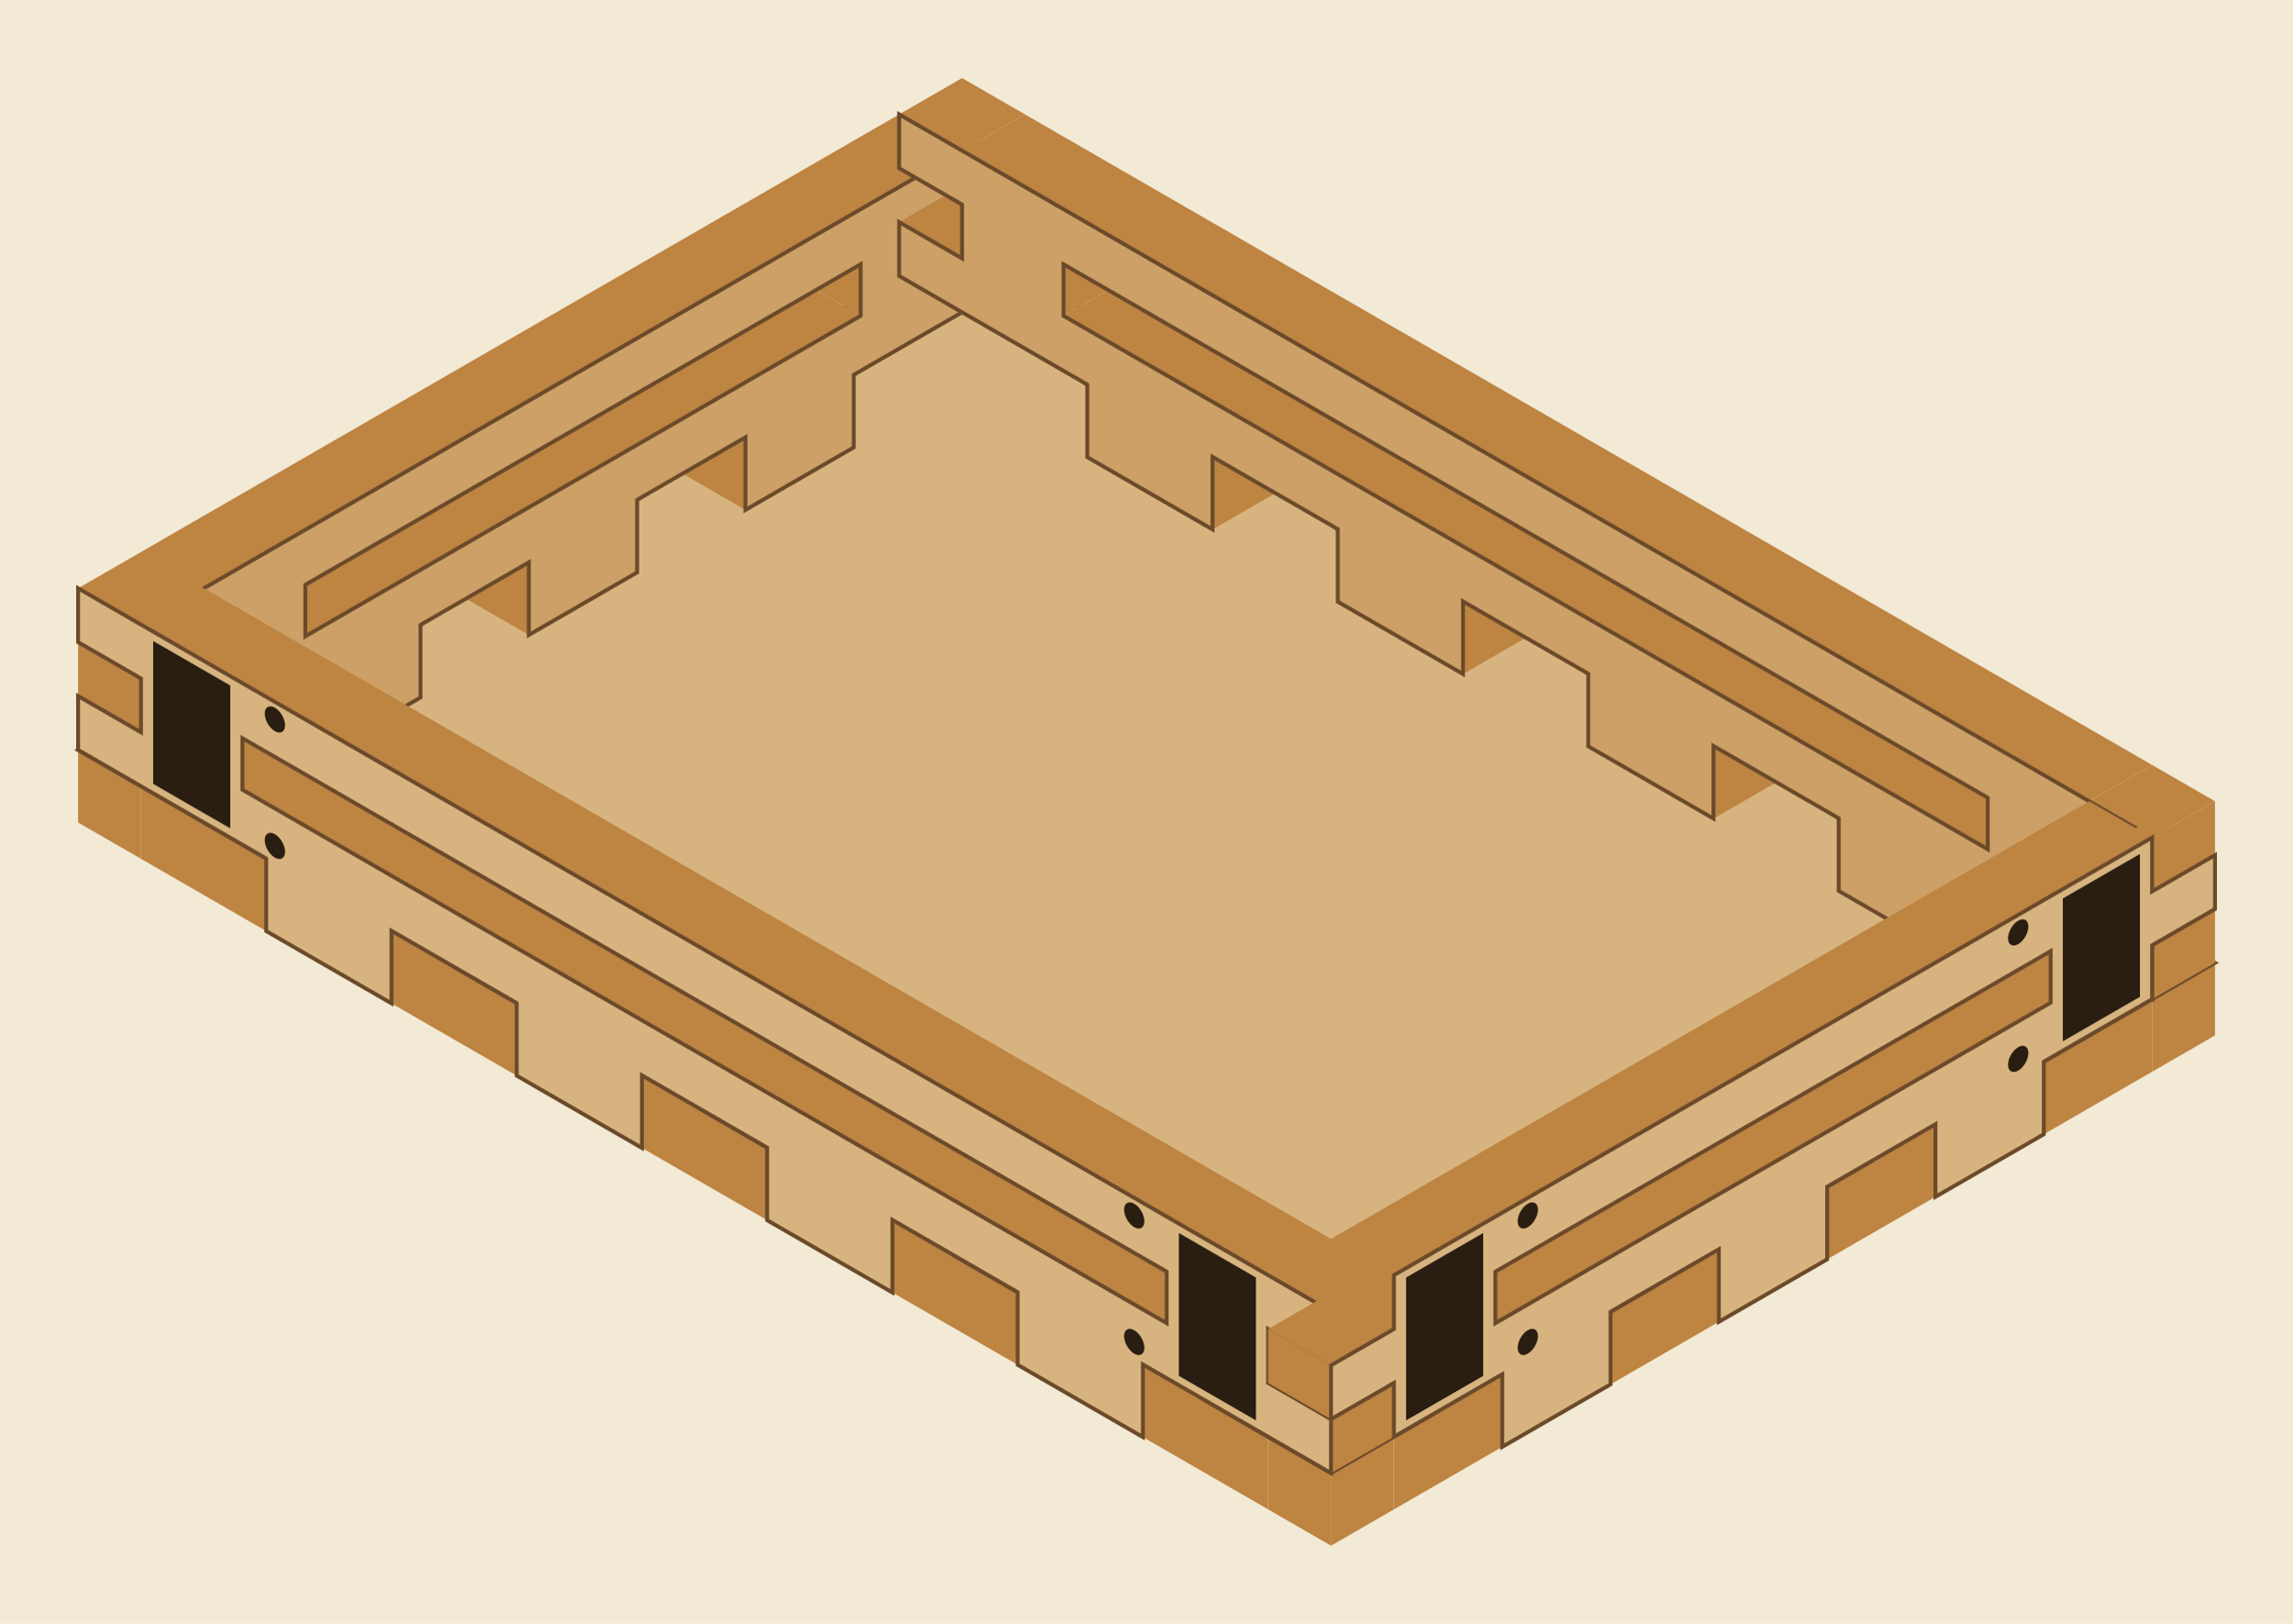
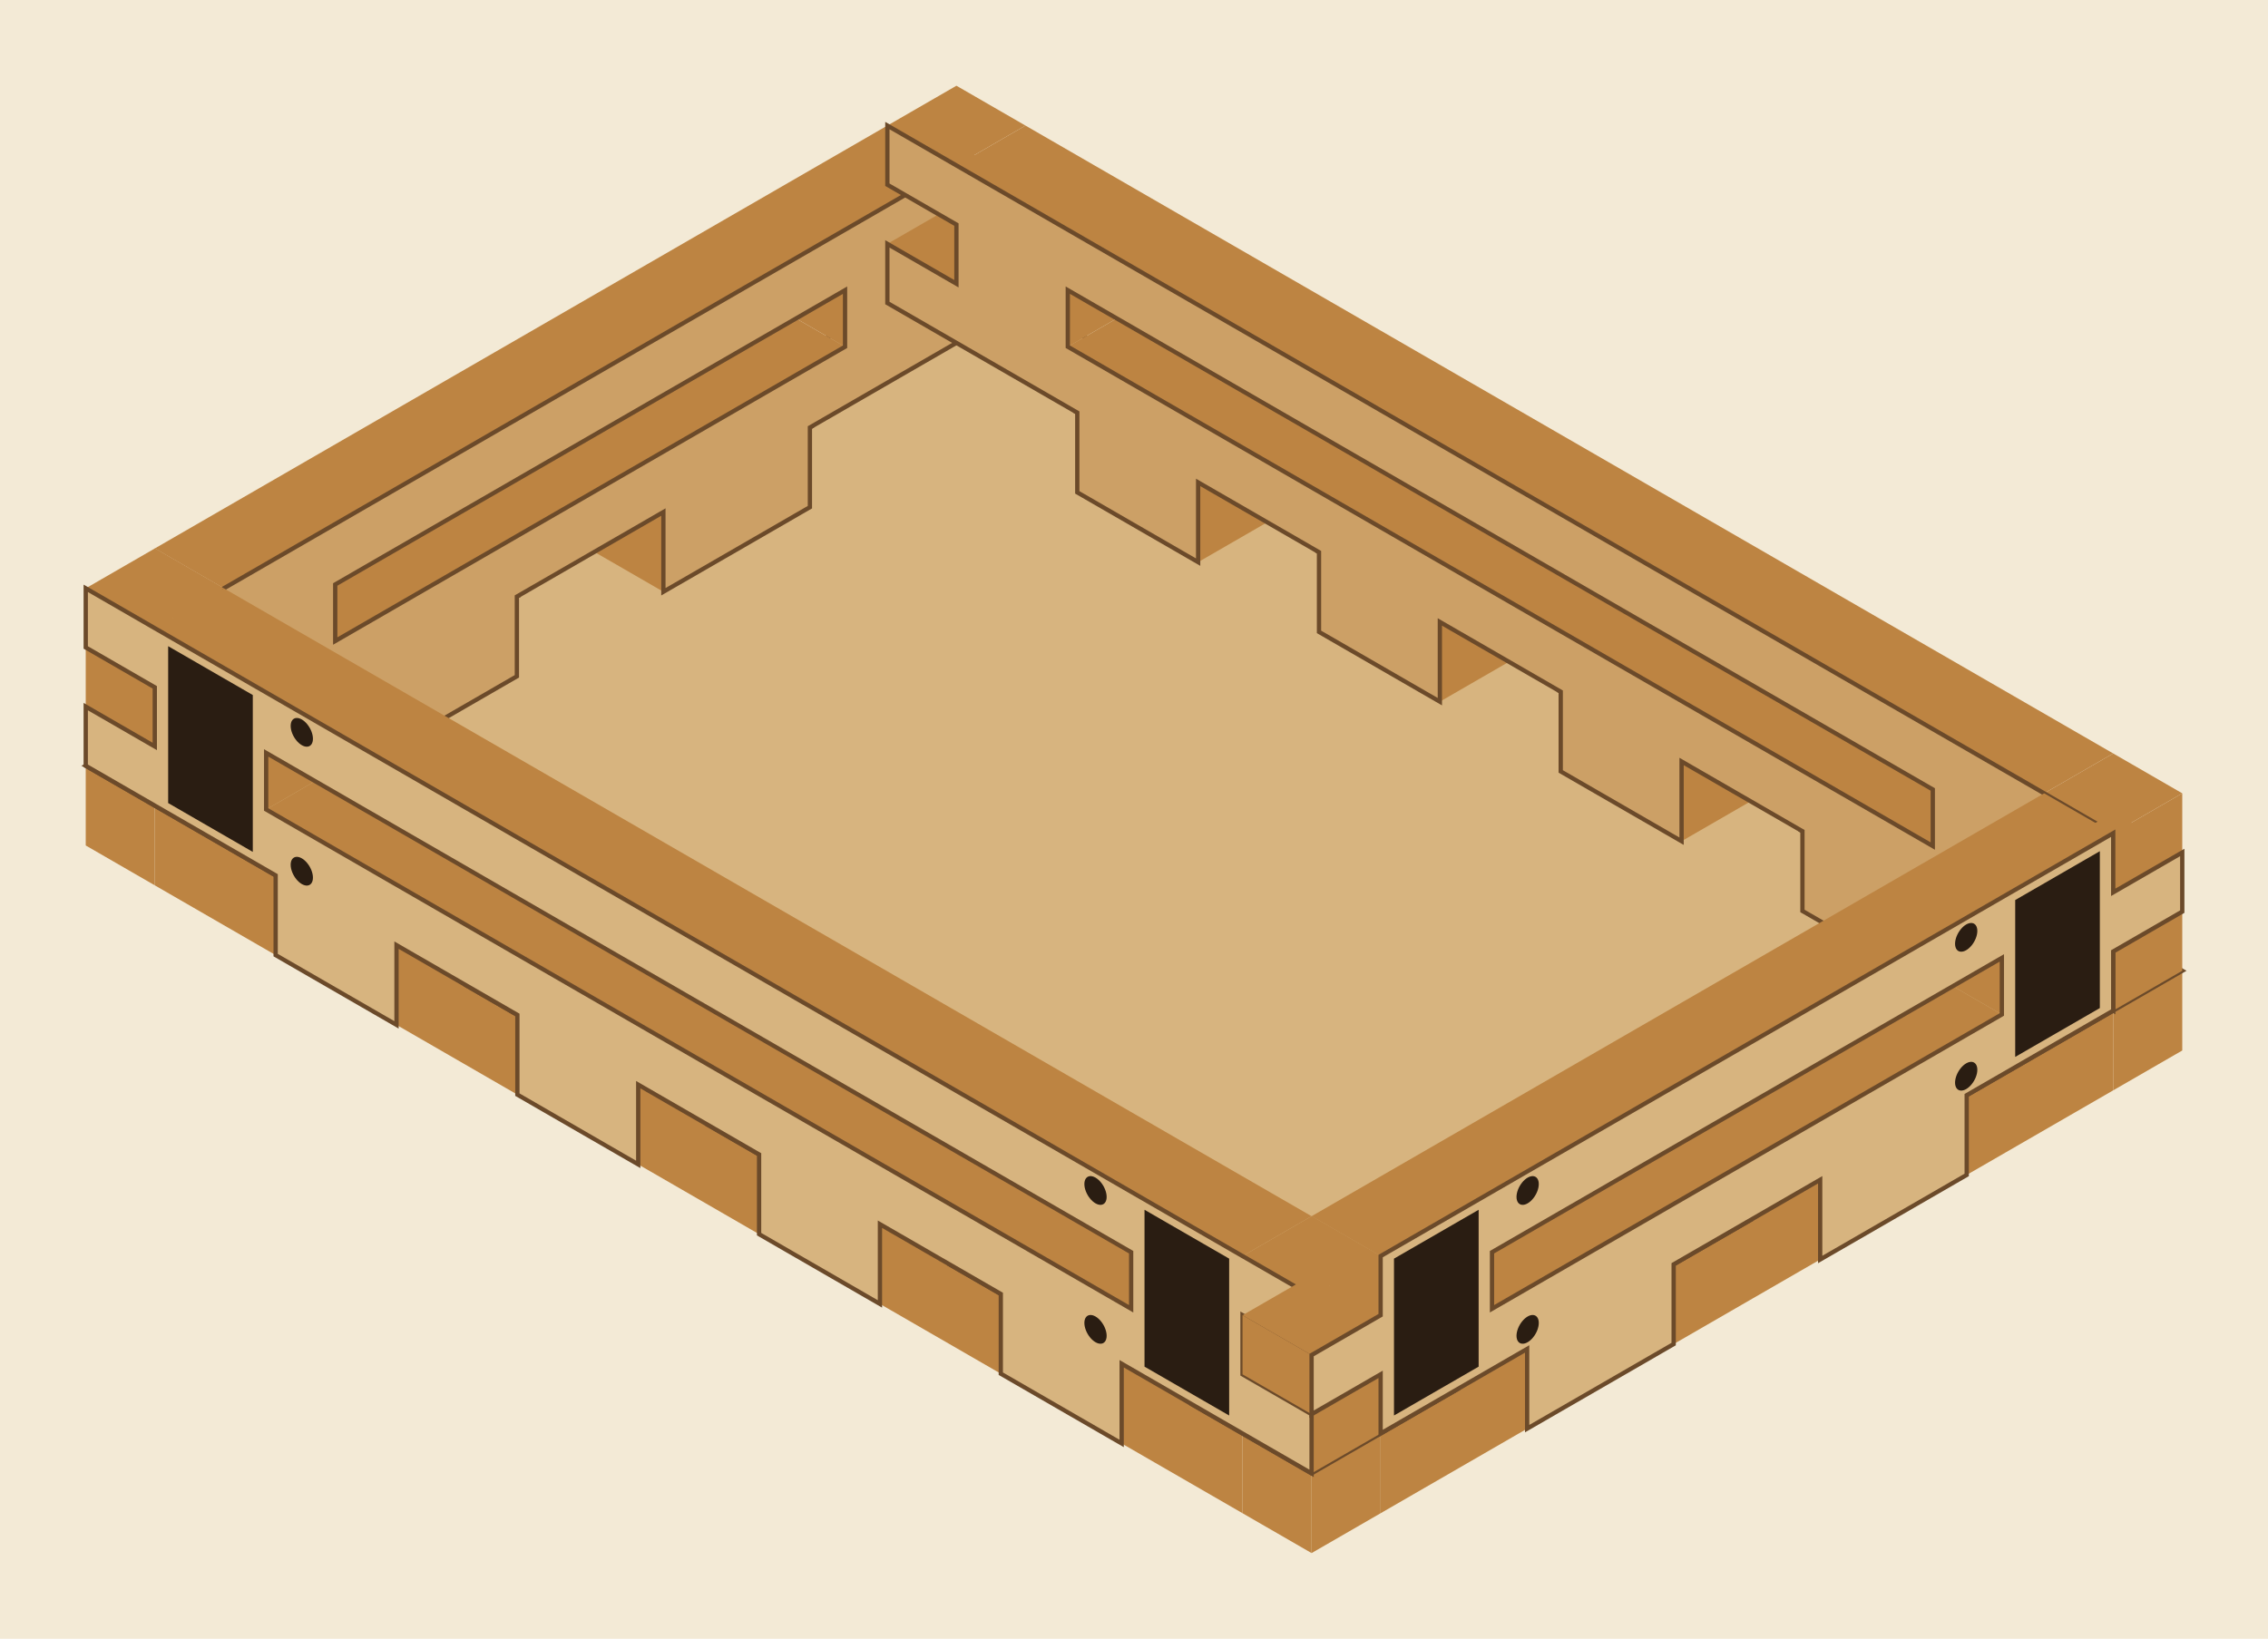
- <svg xmlns="http://www.w3.org/2000/svg" width="587.3" height="415.984" viewBox="0 0 587.3 415.984">
-   <rect width="587.3" height="415.984" fill="#f3ead6" />
-   <path d="M202.553 86.716L218.661 96.016L218.661 114.616L202.553 105.316Z" fill="hsl(32,48%,50%)" />
-   <path d="M147.071 118.748L163.179 128.048L163.179 146.648L147.071 137.348Z" fill="hsl(32,48%,50%)" />
-   <path d="M91.59 150.781L107.698 160.081L107.698 178.681L91.59 169.381Z" fill="hsl(32,48%,50%)" />
-   <path d="M20 192.113L36.108 201.413L36.108 220.013L20 210.713Z" fill="hsl(32,48%,50%)" />
-   <path d="M36.108 201.413L36.108 201.413L36.108 220.013L36.108 220.013Z" fill="hsl(32,48%,50%)" />
-   <path d="M36.108 201.413L68.184 219.932L68.184 238.532L36.108 220.013Z" fill="hsl(32,48%,50%)" />
-   <path d="M68.184 219.932L84.292 210.632L84.292 229.232L68.184 238.532Z" fill="hsl(32,48%,50%)" />
-   <path d="M84.292 210.632L116.368 229.151L116.368 247.751L84.292 229.232Z" fill="hsl(32,48%,50%)" />
-   <path d="M100.26 238.451L132.336 256.97L132.336 275.57L100.26 257.051Z" fill="hsl(32,48%,50%)" />
-   <path d="M132.336 256.97L148.444 247.67L148.444 266.27L132.336 275.57Z" fill="hsl(32,48%,50%)" />
-   <path d="M148.444 247.67L180.52 266.189L180.52 284.789L148.444 266.27Z" fill="hsl(32,48%,50%)" />
-   <path d="M164.411 275.489L196.487 294.008L196.487 312.608L164.411 294.089Z" fill="hsl(32,48%,50%)" />
-   <path d="M196.487 294.008L212.595 284.708L212.595 303.308L196.487 312.608Z" fill="hsl(32,48%,50%)" />
-   <path d="M212.595 284.708L244.671 303.227L244.671 321.827L212.595 303.308Z" fill="hsl(32,48%,50%)" />
-   <path d="M228.563 312.527L260.639 331.046L260.639 349.646L228.563 331.127Z" fill="hsl(32,48%,50%)" />
-   <path d="M260.639 331.046L276.747 321.746L276.747 340.346L260.639 349.646Z" fill="hsl(32,48%,50%)" />
-   <path d="M276.747 321.746L308.823 340.265L308.823 358.865L276.747 340.346Z" fill="hsl(32,48%,50%)" />
-   <path d="M292.715 349.565L324.791 368.084L324.791 386.684L292.715 368.165Z" fill="hsl(32,48%,50%)" />
-   <path d="M324.791 368.084L340.899 377.384L340.899 395.984L324.791 386.684Z" fill="hsl(32,48%,50%)" />
-   <path d="M340.899 377.384L357.007 368.084L357.007 386.684L340.899 395.984Z" fill="hsl(32,48%,50%)" />
-   <path d="M357.007 368.084L384.748 352.068L384.748 370.668L357.007 386.684Z" fill="hsl(32,48%,50%)" />
-   <path d="M368.64 342.768L396.38 326.752L396.38 345.352L368.64 361.368Z" fill="hsl(32,48%,50%)" />
-   <path d="M396.38 326.752L412.488 336.052L412.488 354.652L396.38 345.352Z" fill="hsl(32,48%,50%)" />
-   <path d="M412.488 336.052L440.229 320.036L440.229 338.636L412.488 354.652Z" fill="hsl(32,48%,50%)" />
-   <path d="M424.121 310.736L451.862 294.719L451.862 313.319L424.121 329.336Z" fill="hsl(32,48%,50%)" />
-   <path d="M451.862 294.719L467.97 304.019L467.97 322.619L451.862 313.319Z" fill="hsl(32,48%,50%)" />
-   <path d="M467.97 304.019L495.711 288.003L495.711 306.603L467.97 322.619Z" fill="hsl(32,48%,50%)" />
-   <path d="M479.603 278.703L507.343 262.687L507.343 281.287L479.603 297.303Z" fill="hsl(32,48%,50%)" />
-   <path d="M507.343 262.687L523.451 271.987L523.451 290.587L507.343 281.287Z" fill="hsl(32,48%,50%)" />
-   <path d="M523.451 271.987L551.192 255.971L551.192 274.571L523.451 290.587Z" fill="hsl(32,48%,50%)" />
-   <path d="M551.192 255.971L567.3 246.671L567.3 265.271L551.192 274.571Z" fill="hsl(32,48%,50%)" />
-   <path d="M470.932 209.633L487.041 200.333L487.041 218.933L470.932 228.233Z" fill="hsl(32,48%,50%)" />
-   <path d="M406.781 172.595L422.889 163.295L422.889 181.895L406.781 191.195Z" fill="hsl(32,48%,50%)" />
-   <path d="M342.629 135.557L358.737 126.257L358.737 144.857L342.629 154.157Z" fill="hsl(32,48%,50%)" />
-   <path d="M278.477 98.519L294.585 89.219L294.585 107.819L278.477 117.119Z" fill="hsl(32,48%,50%)" />
-   <path d="M230.293 70.7L230.293 70.7L230.293 70.7L202.553 86.716L218.661 96.016L190.92 112.032L174.812 102.732L147.071 118.748L163.179 128.048L135.438 144.065L119.33 134.765L91.59 150.781L107.698 160.081L79.957 176.097L63.849 166.797L36.108 182.813L36.108 182.813L20 192.113L36.108 201.413L36.108 201.413L36.108 201.413L68.184 219.932L84.292 210.632L116.368 229.151L100.26 238.451L132.336 256.97L148.444 247.67L180.52 266.189L164.411 275.489L196.487 294.008L212.595 284.708L244.671 303.227L228.563 312.527L260.639 331.046L276.747 321.746L308.823 340.265L292.715 349.565L324.791 368.084L324.791 368.084L340.899 377.384L357.007 368.084L357.007 368.084L357.007 368.084L384.748 352.068L368.64 342.768L396.38 326.752L412.488 336.052L440.229 320.036L424.121 310.736L451.862 294.719L467.97 304.019L495.711 288.003L479.603 278.703L507.343 262.687L523.451 271.987L551.192 255.971L551.192 255.971L567.3 246.671L551.192 237.371L551.192 237.371L551.192 237.371L519.116 218.852L503.008 228.152L470.932 209.633L487.041 200.333L454.965 181.814L438.857 191.114L406.781 172.595L422.889 163.295L390.813 144.776L374.705 154.076L342.629 135.557L358.737 126.257L326.661 107.738L310.553 117.038L278.477 98.519L294.585 89.219L262.51 70.7L262.51 70.7L246.402 61.4Z" fill="hsl(36,52%,67%)" fill-rule="evenodd" stroke="#6b4a2a" stroke-width="1" />
-   <path d="M230.293 43.1L246.402 33.8L262.51 43.1L246.402 52.4Z" fill="hsl(32,48%,50%)" />
-   <path d="M174.812 121.332L174.812 102.732L190.92 112.032L190.92 130.632Z" fill="hsl(32,48%,50%)" />
-   <path d="M119.33 153.365L119.33 134.765L135.438 144.065L135.438 162.665Z" fill="hsl(32,48%,50%)" />
-   <path d="M63.849 185.397L63.849 166.797L79.957 176.097L79.957 194.697Z" fill="hsl(32,48%,50%)" />
-   <path d="M36.108 182.813L36.108 169.013L52.216 178.313L52.216 192.113Z" fill="hsl(32,48%,50%)" />
-   <path d="M20 178.313L20 164.513L36.108 173.813L36.108 187.613Z" fill="hsl(32,48%,50%)" />
-   <path d="M20 164.513L36.108 155.213L52.216 164.513L36.108 173.813Z" fill="hsl(32,48%,50%)" />
-   <path d="M36.108 155.213L36.108 141.413L52.216 150.713L52.216 164.513Z" fill="hsl(32,48%,50%)" />
-   <path d="M36.108 141.413L230.293 29.3L246.402 38.6L52.216 150.713Z" fill="hsl(32,48%,50%)" />
-   <path d="M62.089 153.713L204.313 71.6L220.421 80.9L78.197 163.013Z" fill="hsl(32,48%,50%)" />
-   <path d="M204.313 71.6L204.313 58.4L220.421 67.7L220.421 80.9Z" fill="hsl(32,48%,50%)" />
-   <path d="M246.402 38.6L246.402 38.6L246.402 52.4L262.51 43.1L262.51 56.9L246.402 66.2L246.402 80L246.402 80L246.402 80L218.661 96.016L218.661 114.616L190.92 130.632L190.92 112.032L163.179 128.048L163.179 146.648L135.438 162.665L135.438 144.065L107.698 160.081L107.698 178.681L79.957 194.697L79.957 176.097L52.216 192.113L52.216 192.113L52.216 192.113L52.216 178.313L36.108 187.613L36.108 173.813L52.216 164.513L52.216 150.713L52.216 150.713L246.402 38.6ZM220.421 67.7L78.197 149.813L78.197 163.013L220.421 80.9Z" fill="hsl(34,50%,60%)" fill-rule="evenodd" stroke="#6b4a2a" stroke-width="1" />
-   <path d="M551.192 195.971L567.3 205.271L551.192 214.571L535.084 205.271Z" fill="hsl(32,48%,50%)" />
-   <path d="M567.3 205.271L567.3 219.071L551.192 228.371L551.192 214.571Z" fill="hsl(32,48%,50%)" />
-   <path d="M551.192 209.771L551.192 223.571L535.084 232.871L535.084 219.071Z" fill="hsl(32,48%,50%)" />
-   <path d="M551.192 223.571L567.3 232.871L551.192 242.171L535.084 232.871Z" fill="hsl(32,48%,50%)" />
-   <path d="M567.3 232.871L567.3 246.671L551.192 255.971L551.192 242.171Z" fill="hsl(32,48%,50%)" />
-   <path d="M519.116 218.852L519.116 237.452L503.008 246.752L503.008 228.152Z" fill="hsl(32,48%,50%)" />
-   <path d="M454.965 181.814L454.965 200.414L438.857 209.714L438.857 191.114Z" fill="hsl(32,48%,50%)" />
-   <path d="M390.813 144.776L390.813 163.376L374.705 172.676L374.705 154.076Z" fill="hsl(32,48%,50%)" />
-   <path d="M326.661 107.738L326.661 126.338L310.553 135.638L310.553 117.038Z" fill="hsl(32,48%,50%)" />
-   <path d="M246.402 47.6L262.51 56.9L246.402 66.2L230.293 56.9Z" fill="hsl(32,48%,50%)" />
-   <path d="M246.402 20L262.51 29.3L246.402 38.6L230.293 29.3Z" fill="hsl(32,48%,50%)" />
-   <path d="M262.51 29.3L551.192 195.971L535.084 205.271L246.402 38.6Z" fill="hsl(32,48%,50%)" />
-   <path d="M288.49 58.4L288.49 71.6L272.382 80.9L272.382 67.7Z" fill="hsl(32,48%,50%)" />
-   <path d="M288.49 71.6L525.212 208.271L509.103 217.571L272.382 80.9Z" fill="hsl(32,48%,50%)" />
-   <path d="M535.084 205.271L551.192 214.571L551.192 228.371L535.084 219.071L535.084 232.871L551.192 242.171L551.192 255.971L535.084 246.671L535.084 246.671L503.008 228.152L503.008 246.752L470.932 228.233L470.932 209.633L438.857 191.114L438.857 209.714L406.781 191.195L406.781 172.595L374.705 154.076L374.705 172.676L342.629 154.157L342.629 135.557L310.553 117.038L310.553 135.638L278.477 117.119L278.477 98.519L246.402 80L246.402 80L230.293 70.7L230.293 56.9L246.402 66.2L246.402 52.4L230.293 43.1L230.293 29.3L246.402 38.6L535.084 205.271ZM509.103 204.371L272.382 67.7L272.382 80.9L509.103 217.571Z" fill="hsl(34,50%,60%)" fill-rule="evenodd" stroke="#6b4a2a" stroke-width="1" />
-   <path d="M36.108 160.013L20 150.713L36.108 141.413L52.216 150.713Z" fill="hsl(32,48%,50%)" />
-   <path d="M36.108 187.613L20 178.313L36.108 169.013L52.216 178.313Z" fill="hsl(32,48%,50%)" />
-   <path d="M100.26 257.051L100.26 238.451L116.368 229.151L116.368 247.751Z" fill="hsl(32,48%,50%)" />
-   <path d="M164.411 294.089L164.411 275.489L180.52 266.189L180.52 284.789Z" fill="hsl(32,48%,50%)" />
-   <path d="M228.563 331.127L228.563 312.527L244.671 303.227L244.671 321.827Z" fill="hsl(32,48%,50%)" />
-   <path d="M292.715 368.165L292.715 349.565L308.823 340.265L308.823 358.865Z" fill="hsl(32,48%,50%)" />
-   <path d="M340.899 377.384L340.899 363.584L357.007 354.284L357.007 368.084Z" fill="hsl(32,48%,50%)" />
-   <path d="M340.899 363.584L324.791 354.284L340.899 344.984L357.007 354.284Z" fill="hsl(32,48%,50%)" />
-   <path d="M324.791 354.284L324.791 340.484L340.899 331.184L340.899 344.984Z" fill="hsl(32,48%,50%)" />
-   <path d="M340.899 349.784L340.899 335.984L357.007 326.684L357.007 340.484Z" fill="hsl(32,48%,50%)" />
-   <path d="M340.899 335.984L324.791 326.684L340.899 317.384L357.007 326.684Z" fill="hsl(32,48%,50%)" />
-   <path d="M324.791 326.684L36.108 160.013L52.216 150.713L340.899 317.384Z" fill="hsl(32,48%,50%)" />
-   <path d="M298.81 338.984L62.089 202.313L78.197 193.013L314.918 329.684Z" fill="hsl(32,48%,50%)" />
-   <path d="M62.089 202.313L62.089 189.113L78.197 179.813L78.197 193.013Z" fill="hsl(32,48%,50%)" />
-   <path d="M36.108 160.013L20 150.713L20 164.513L36.108 173.813L36.108 187.613L20 178.313L20 192.113L36.108 201.413L36.108 201.413L68.184 219.932L68.184 238.532L100.26 257.051L100.26 238.451L132.336 256.97L132.336 275.57L164.411 294.089L164.411 275.489L196.487 294.008L196.487 312.608L228.563 331.127L228.563 312.527L260.639 331.046L260.639 349.646L292.715 368.165L292.715 349.565L324.791 368.084L324.791 368.084L340.899 377.384L340.899 363.584L324.791 354.284L324.791 340.484L340.899 349.784L340.899 335.984L324.791 326.684L36.108 160.013ZM62.089 189.113L298.81 325.784L298.81 338.984L62.089 202.313Z" fill="hsl(36,52%,67%)" fill-rule="evenodd" stroke="#6b4a2a" stroke-width="1" />
-   <path d="M39.226 164.213L58.971 175.613L58.971 212.213L39.226 200.813Z" fill="#2a1d12" fill-rule="nonzero" />
-   <path d="M301.928 315.884L321.673 327.284L321.673 363.884L301.928 352.484Z" fill="#2a1d12" fill-rule="nonzero" />
-   <path d="M73.001 185.813L72.979 186.192L72.912 186.538L72.803 186.847L72.653 187.112L72.464 187.329L72.24 187.495L71.984 187.606L71.702 187.661L71.397 187.659L71.075 187.599L70.742 187.483L70.403 187.313L70.064 187.092L69.73 186.823L69.408 186.511L69.104 186.161L68.821 185.78L68.566 185.374L68.341 184.949L68.153 184.514L68.002 184.075L67.893 183.641L67.827 183.217L67.805 182.813L67.827 182.434L67.893 182.088L68.002 181.779L68.153 181.514L68.341 181.297L68.566 181.131L68.821 181.02L69.104 180.965L69.408 180.967L69.73 181.027L70.064 181.143L70.403 181.313L70.742 181.534L71.075 181.803L71.397 182.115L71.702 182.465L71.984 182.846L72.24 183.252L72.464 183.677L72.653 184.112L72.803 184.551L72.912 184.985L72.979 185.409Z" fill="#2a1d12" fill-rule="nonzero" />
-   <path d="M293.094 312.884L293.072 313.263L293.006 313.609L292.896 313.918L292.746 314.183L292.557 314.4L292.333 314.566L292.078 314.677L291.795 314.732L291.49 314.73L291.169 314.67L290.835 314.554L290.496 314.384L290.157 314.163L289.824 313.894L289.502 313.582L289.197 313.232L288.914 312.851L288.659 312.445L288.435 312.02L288.246 311.585L288.096 311.146L287.987 310.712L287.92 310.288L287.898 309.884L287.92 309.505L287.987 309.159L288.096 308.85L288.246 308.585L288.435 308.368L288.659 308.202L288.914 308.091L289.197 308.036L289.502 308.038L289.824 308.098L290.157 308.214L290.496 308.384L290.835 308.605L291.169 308.874L291.49 309.186L291.795 309.536L292.078 309.917L292.333 310.323L292.557 310.748L292.746 311.183L292.896 311.622L293.006 312.056L293.072 312.48Z" fill="#2a1d12" fill-rule="nonzero" />
-   <path d="M73.001 218.213L72.979 218.592L72.912 218.938L72.803 219.247L72.653 219.512L72.464 219.729L72.24 219.895L71.984 220.006L71.702 220.061L71.397 220.059L71.075 219.999L70.742 219.883L70.403 219.713L70.064 219.492L69.73 219.223L69.408 218.911L69.104 218.561L68.821 218.18L68.566 217.774L68.341 217.349L68.153 216.914L68.002 216.475L67.893 216.041L67.827 215.617L67.805 215.213L67.827 214.834L67.893 214.488L68.002 214.179L68.153 213.914L68.341 213.697L68.566 213.531L68.821 213.42L69.104 213.365L69.408 213.367L69.73 213.427L70.064 213.543L70.403 213.713L70.742 213.934L71.075 214.203L71.397 214.515L71.702 214.865L71.984 215.246L72.24 215.652L72.464 216.077L72.653 216.512L72.803 216.951L72.912 217.385L72.979 217.809Z" fill="#2a1d12" fill-rule="nonzero" />
-   <path d="M293.094 345.284L293.072 345.663L293.006 346.009L292.896 346.318L292.746 346.583L292.557 346.8L292.333 346.966L292.078 347.077L291.795 347.132L291.49 347.13L291.169 347.07L290.835 346.954L290.496 346.784L290.157 346.563L289.824 346.294L289.502 345.982L289.197 345.632L288.914 345.251L288.659 344.845L288.435 344.42L288.246 343.985L288.096 343.546L287.987 343.112L287.92 342.688L287.898 342.284L287.92 341.905L287.987 341.559L288.096 341.25L288.246 340.985L288.435 340.768L288.659 340.602L288.914 340.491L289.197 340.436L289.502 340.438L289.824 340.498L290.157 340.614L290.496 340.784L290.835 341.005L291.169 341.274L291.49 341.586L291.795 341.936L292.078 342.317L292.333 342.723L292.557 343.148L292.746 343.583L292.896 344.022L293.006 344.456L293.072 344.88Z" fill="#2a1d12" fill-rule="nonzero" />
-   <path d="M357.007 326.684L357.007 340.484L340.899 331.184L340.899 317.384Z" fill="hsl(32,48%,50%)" />
-   <path d="M357.007 340.484L340.899 349.784L324.791 340.484L340.899 331.184Z" fill="hsl(32,48%,50%)" />
-   <path d="M340.899 349.784L340.899 363.584L324.791 354.284L324.791 340.484Z" fill="hsl(32,48%,50%)" />
-   <path d="M357.007 354.284L357.007 368.084L340.899 358.784L340.899 344.984Z" fill="hsl(32,48%,50%)" />
-   <path d="M384.748 352.068L384.748 370.668L368.64 361.368L368.64 342.768Z" fill="hsl(32,48%,50%)" />
-   <path d="M440.229 320.036L440.229 338.636L424.121 329.336L424.121 310.736Z" fill="hsl(32,48%,50%)" />
-   <path d="M495.711 288.003L495.711 306.603L479.603 297.303L479.603 278.703Z" fill="hsl(32,48%,50%)" />
-   <path d="M567.3 219.071L551.192 228.371L535.084 219.071L551.192 209.771Z" fill="hsl(32,48%,50%)" />
-   <path d="M551.192 214.571L357.007 326.684L340.899 317.384L535.084 205.271Z" fill="hsl(32,48%,50%)" />
-   <path d="M525.212 243.671L525.212 256.871L509.103 247.571L509.103 234.371Z" fill="hsl(32,48%,50%)" />
-   <path d="M525.212 256.871L382.988 338.984L366.88 329.684L509.103 247.571Z" fill="hsl(32,48%,50%)" />
-   <path d="M357.007 326.684L357.007 326.684L357.007 340.484L340.899 349.784L340.899 363.584L357.007 354.284L357.007 368.084L357.007 368.084L357.007 368.084L384.748 352.068L384.748 370.668L412.488 354.652L412.488 336.052L440.229 320.036L440.229 338.636L467.97 322.619L467.97 304.019L495.711 288.003L495.711 306.603L523.451 290.587L523.451 271.987L551.192 255.971L551.192 255.971L551.192 255.971L551.192 242.171L567.3 232.871L567.3 219.071L551.192 228.371L551.192 214.571L551.192 214.571L357.007 326.684ZM382.988 325.784L525.212 243.671L525.212 256.871L382.988 338.984Z" fill="hsl(36,52%,67%)" fill-rule="evenodd" stroke="#6b4a2a" stroke-width="1" />
-   <path d="M360.125 327.284L379.87 315.884L379.87 352.484L360.125 363.884Z" fill="#2a1d12" fill-rule="nonzero" />
-   <path d="M528.329 230.171L548.075 218.771L548.075 255.371L528.329 266.771Z" fill="#2a1d12" fill-rule="nonzero" />
-   <path d="M393.9 309.884L393.877 310.288L393.811 310.712L393.702 311.146L393.551 311.585L393.363 312.02L393.139 312.445L392.883 312.851L392.601 313.232L392.296 313.582L391.974 313.894L391.641 314.163L391.301 314.384L390.962 314.554L390.629 314.67L390.307 314.73L390.002 314.732L389.72 314.677L389.464 314.566L389.24 314.4L389.051 314.183L388.901 313.918L388.792 313.609L388.726 313.263L388.703 312.884L388.726 312.48L388.792 312.056L388.901 311.622L389.051 311.183L389.24 310.748L389.464 310.323L389.72 309.917L390.002 309.536L390.307 309.186L390.629 308.874L390.962 308.605L391.301 308.384L391.641 308.214L391.974 308.098L392.296 308.038L392.601 308.036L392.883 308.091L393.139 308.202L393.363 308.368L393.551 308.585L393.702 308.85L393.811 309.159L393.877 309.505Z" fill="#2a1d12" fill-rule="nonzero" />
-   <path d="M519.496 237.371L519.474 237.775L519.407 238.199L519.298 238.633L519.148 239.072L518.959 239.507L518.735 239.932L518.479 240.338L518.197 240.719L517.892 241.069L517.57 241.381L517.237 241.65L516.898 241.871L516.559 242.041L516.225 242.157L515.903 242.217L515.599 242.219L515.316 242.164L515.061 242.053L514.836 241.887L514.648 241.67L514.497 241.405L514.388 241.096L514.322 240.75L514.3 240.371L514.322 239.967L514.388 239.543L514.497 239.109L514.648 238.67L514.836 238.235L515.061 237.81L515.316 237.404L515.599 237.023L515.903 236.673L516.225 236.361L516.559 236.092L516.898 235.871L517.237 235.701L517.57 235.585L517.892 235.525L518.197 235.523L518.479 235.578L518.735 235.689L518.959 235.855L519.148 236.072L519.298 236.337L519.407 236.646L519.474 236.992Z" fill="#2a1d12" fill-rule="nonzero" />
-   <path d="M393.9 342.284L393.877 342.688L393.811 343.112L393.702 343.546L393.551 343.985L393.363 344.42L393.139 344.845L392.883 345.251L392.601 345.632L392.296 345.982L391.974 346.294L391.641 346.563L391.301 346.784L390.962 346.954L390.629 347.07L390.307 347.13L390.002 347.132L389.72 347.077L389.464 346.966L389.24 346.8L389.051 346.583L388.901 346.318L388.792 346.009L388.726 345.663L388.703 345.284L388.726 344.88L388.792 344.456L388.901 344.022L389.051 343.583L389.24 343.148L389.464 342.723L389.72 342.317L390.002 341.936L390.307 341.586L390.629 341.274L390.962 341.005L391.301 340.784L391.641 340.614L391.974 340.498L392.296 340.438L392.601 340.436L392.883 340.491L393.139 340.602L393.363 340.768L393.551 340.985L393.702 341.25L393.811 341.559L393.877 341.905Z" fill="#2a1d12" fill-rule="nonzero" />
-   <path d="M519.496 269.771L519.474 270.175L519.407 270.599L519.298 271.033L519.148 271.472L518.959 271.907L518.735 272.332L518.479 272.738L518.197 273.119L517.892 273.469L517.57 273.781L517.237 274.05L516.898 274.271L516.559 274.441L516.225 274.557L515.903 274.617L515.599 274.619L515.316 274.564L515.061 274.453L514.836 274.287L514.648 274.07L514.497 273.805L514.388 273.496L514.322 273.15L514.3 272.771L514.322 272.367L514.388 271.943L514.497 271.509L514.648 271.07L514.836 270.635L515.061 270.21L515.316 269.804L515.599 269.423L515.903 269.073L516.225 268.761L516.559 268.492L516.898 268.271L517.237 268.101L517.57 267.985L517.892 267.925L518.197 267.923L518.479 267.978L518.735 268.089L518.959 268.255L519.148 268.472L519.298 268.737L519.407 269.046L519.474 269.392Z" fill="#2a1d12" fill-rule="nonzero" />
+ <svg xmlns="http://www.w3.org/2000/svg" width="529.062" height="382.36" viewBox="0 0 529.062 382.36">
+   <rect width="529.062" height="382.36" fill="#f3ead6" />
+   <path d="M172.821 90.433L188.929 99.733L188.929 118.333L172.821 109.033Z" fill="hsl(32,48%,50%)" />
+   <path d="M104.464 129.898L120.573 139.198L120.573 157.798L104.464 148.498Z" fill="hsl(32,48%,50%)" />
+   <path d="M20 178.664L36.108 187.964L36.108 206.564L20 197.264Z" fill="hsl(32,48%,50%)" />
+   <path d="M36.108 187.964L36.108 187.964L36.108 206.564L36.108 206.564Z" fill="hsl(32,48%,50%)" />
+   <path d="M36.108 187.964L64.301 204.241L64.301 222.841L36.108 206.564Z" fill="hsl(32,48%,50%)" />
+   <path d="M64.301 204.241L80.409 194.941L80.409 213.541L64.301 222.841Z" fill="hsl(32,48%,50%)" />
+   <path d="M80.409 194.941L108.602 211.219L108.602 229.819L80.409 213.541Z" fill="hsl(32,48%,50%)" />
+   <path d="M92.494 220.519L120.688 236.796L120.688 255.396L92.494 239.119Z" fill="hsl(32,48%,50%)" />
+   <path d="M120.688 236.796L136.796 227.496L136.796 246.096L120.688 255.396Z" fill="hsl(32,48%,50%)" />
+   <path d="M136.796 227.496L164.989 243.773L164.989 262.373L136.796 246.096Z" fill="hsl(32,48%,50%)" />
+   <path d="M148.881 253.073L177.074 269.351L177.074 287.951L148.881 271.673Z" fill="hsl(32,48%,50%)" />
+   <path d="M177.074 269.351L193.182 260.051L193.182 278.651L177.074 287.951Z" fill="hsl(32,48%,50%)" />
+   <path d="M193.182 260.051L221.375 276.328L221.375 294.928L193.182 278.651Z" fill="hsl(32,48%,50%)" />
+   <path d="M205.267 285.628L233.46 301.905L233.46 320.505L205.267 304.228Z" fill="hsl(32,48%,50%)" />
+   <path d="M233.46 301.905L249.568 292.605L249.568 311.205L233.46 320.505Z" fill="hsl(32,48%,50%)" />
+   <path d="M249.568 292.605L277.761 308.883L277.761 327.483L249.568 311.205Z" fill="hsl(32,48%,50%)" />
+   <path d="M261.653 318.183L289.847 334.46L289.847 353.06L261.653 336.783Z" fill="hsl(32,48%,50%)" />
+   <path d="M289.847 334.46L305.955 343.76L305.955 362.36L289.847 353.06Z" fill="hsl(32,48%,50%)" />
+   <path d="M305.955 343.76L322.063 334.46L322.063 353.06L305.955 362.36Z" fill="hsl(32,48%,50%)" />
+   <path d="M322.063 334.46L356.241 314.727L356.241 333.327L322.063 353.06Z" fill="hsl(32,48%,50%)" />
+   <path d="M340.133 305.427L374.311 285.694L374.311 304.294L340.133 324.027Z" fill="hsl(32,48%,50%)" />
+   <path d="M374.311 285.694L390.419 294.994L390.419 313.594L374.311 304.294Z" fill="hsl(32,48%,50%)" />
+   <path d="M390.419 294.994L424.597 275.262L424.597 293.862L390.419 313.594Z" fill="hsl(32,48%,50%)" />
+   <path d="M408.489 265.962L442.668 246.229L442.668 264.829L408.489 284.562Z" fill="hsl(32,48%,50%)" />
+   <path d="M442.668 246.229L458.776 255.529L458.776 274.129L442.668 264.829Z" fill="hsl(32,48%,50%)" />
+   <path d="M458.776 255.529L492.954 235.796L492.954 254.396L458.776 274.129Z" fill="hsl(32,48%,50%)" />
+   <path d="M492.954 235.796L509.062 226.496L509.062 245.096L492.954 254.396Z" fill="hsl(32,48%,50%)" />
+   <path d="M420.459 193.941L436.567 184.641L436.567 203.241L420.459 212.541Z" fill="hsl(32,48%,50%)" />
+   <path d="M364.073 161.387L380.181 152.087L380.181 170.687L364.073 179.987Z" fill="hsl(32,48%,50%)" />
+   <path d="M307.687 128.832L323.795 119.532L323.795 138.132L307.687 147.432Z" fill="hsl(32,48%,50%)" />
+   <path d="M251.3 96.277L267.408 86.977L267.408 105.577L251.3 114.877Z" fill="hsl(32,48%,50%)" />
+   <path d="M206.999 70.7L206.999 70.7L206.999 70.7L172.821 90.433L188.929 99.733L154.751 119.466L138.643 110.166L104.464 129.898L120.573 139.198L86.394 158.931L70.286 149.631L36.108 169.364L36.108 169.364L20 178.664L36.108 187.964L36.108 187.964L36.108 187.964L64.301 204.241L80.409 194.941L108.602 211.219L92.494 220.519L120.688 236.796L136.796 227.496L164.989 243.773L148.881 253.073L177.074 269.351L193.182 260.051L221.375 276.328L205.267 285.628L233.46 301.905L249.568 292.605L277.761 308.883L261.653 318.183L289.847 334.46L289.847 334.46L305.955 343.76L322.063 334.46L322.063 334.46L322.063 334.46L356.241 314.727L340.133 305.427L374.311 285.694L390.419 294.994L424.597 275.262L408.489 265.962L442.668 246.229L458.776 255.529L492.954 235.796L492.954 235.796L509.062 226.496L492.954 217.196L492.954 217.196L492.954 217.196L464.761 200.919L448.653 210.219L420.459 193.941L436.567 184.641L408.374 168.364L392.266 177.664L364.073 161.387L380.181 152.087L351.988 135.809L335.88 145.109L307.687 128.832L323.795 119.532L295.602 103.255L279.494 112.555L251.3 96.277L267.408 86.977L239.215 70.7L239.215 70.7L223.107 61.4Z" fill="hsl(36,52%,67%)" fill-rule="evenodd" stroke="#6b4a2a" stroke-width="1" />
+   <path d="M206.999 43.1L223.107 33.8L239.215 43.1L223.107 52.4Z" fill="hsl(32,48%,50%)" />
+   <path d="M138.643 128.766L138.643 110.166L154.751 119.466L154.751 138.066Z" fill="hsl(32,48%,50%)" />
+   <path d="M70.286 168.231L70.286 149.631L86.394 158.931L86.394 177.531Z" fill="hsl(32,48%,50%)" />
+   <path d="M36.108 169.364L36.108 155.564L52.216 164.864L52.216 178.664Z" fill="hsl(32,48%,50%)" />
+   <path d="M20 164.864L20 151.064L36.108 160.364L36.108 174.164Z" fill="hsl(32,48%,50%)" />
+   <path d="M20 151.064L36.108 141.764L52.216 151.064L36.108 160.364Z" fill="hsl(32,48%,50%)" />
+   <path d="M36.108 141.764L36.108 127.964L52.216 137.264L52.216 151.064Z" fill="hsl(32,48%,50%)" />
+   <path d="M36.108 127.964L206.999 29.3L223.107 38.6L52.216 137.264Z" fill="hsl(32,48%,50%)" />
+   <path d="M62.089 140.264L181.018 71.6L197.126 80.9L78.197 149.564Z" fill="hsl(32,48%,50%)" />
+   <path d="M181.018 71.6L181.018 58.4L197.126 67.7L197.126 80.9Z" fill="hsl(32,48%,50%)" />
+   <path d="M223.107 38.6L223.107 38.6L223.107 52.4L239.215 43.1L239.215 56.9L223.107 66.2L223.107 80L223.107 80L223.107 80L188.929 99.733L188.929 118.333L154.751 138.066L154.751 119.466L120.573 139.198L120.573 157.798L86.394 177.531L86.394 158.931L52.216 178.664L52.216 178.664L52.216 178.664L52.216 164.864L36.108 174.164L36.108 160.364L52.216 151.064L52.216 137.264L52.216 137.264L223.107 38.6ZM197.126 67.7L78.197 136.364L78.197 149.564L197.126 80.9Z" fill="hsl(34,50%,60%)" fill-rule="evenodd" stroke="#6b4a2a" stroke-width="1" />
+   <path d="M492.954 175.796L509.062 185.096L492.954 194.396L476.846 185.096Z" fill="hsl(32,48%,50%)" />
+   <path d="M509.062 185.096L509.062 198.896L492.954 208.196L492.954 194.396Z" fill="hsl(32,48%,50%)" />
+   <path d="M492.954 189.596L492.954 203.396L476.846 212.696L476.846 198.896Z" fill="hsl(32,48%,50%)" />
+   <path d="M492.954 203.396L509.062 212.696L492.954 221.996L476.846 212.696Z" fill="hsl(32,48%,50%)" />
+   <path d="M509.062 212.696L509.062 226.496L492.954 235.796L492.954 221.996Z" fill="hsl(32,48%,50%)" />
+   <path d="M464.761 200.919L464.761 219.519L448.653 228.819L448.653 210.219Z" fill="hsl(32,48%,50%)" />
+   <path d="M408.374 168.364L408.374 186.964L392.266 196.264L392.266 177.664Z" fill="hsl(32,48%,50%)" />
+   <path d="M351.988 135.809L351.988 154.409L335.88 163.709L335.88 145.109Z" fill="hsl(32,48%,50%)" />
+   <path d="M295.602 103.255L295.602 121.855L279.494 131.155L279.494 112.555Z" fill="hsl(32,48%,50%)" />
+   <path d="M223.107 47.6L239.215 56.9L223.107 66.2L206.999 56.9Z" fill="hsl(32,48%,50%)" />
+   <path d="M223.107 20L239.215 29.3L223.107 38.6L206.999 29.3Z" fill="hsl(32,48%,50%)" />
+   <path d="M239.215 29.3L492.954 175.796L476.846 185.096L223.107 38.6Z" fill="hsl(32,48%,50%)" />
+   <path d="M265.196 58.4L265.196 71.6L249.088 80.9L249.088 67.7Z" fill="hsl(32,48%,50%)" />
+   <path d="M265.196 71.6L466.973 188.096L450.865 197.396L249.088 80.9Z" fill="hsl(32,48%,50%)" />
+   <path d="M476.846 185.096L492.954 194.396L492.954 208.196L476.846 198.896L476.846 212.696L492.954 221.996L492.954 235.796L476.846 226.496L476.846 226.496L448.653 210.219L448.653 228.819L420.459 212.541L420.459 193.941L392.266 177.664L392.266 196.264L364.073 179.987L364.073 161.387L335.88 145.109L335.88 163.709L307.687 147.432L307.687 128.832L279.494 112.555L279.494 131.155L251.3 114.877L251.3 96.277L223.107 80L223.107 80L206.999 70.7L206.999 56.9L223.107 66.2L223.107 52.4L206.999 43.1L206.999 29.3L223.107 38.6L476.846 185.096ZM450.865 184.196L249.088 67.7L249.088 80.9L450.865 197.396Z" fill="hsl(34,50%,60%)" fill-rule="evenodd" stroke="#6b4a2a" stroke-width="1" />
+   <path d="M36.108 146.564L20 137.264L36.108 127.964L52.216 137.264Z" fill="hsl(32,48%,50%)" />
+   <path d="M36.108 174.164L20 164.864L36.108 155.564L52.216 164.864Z" fill="hsl(32,48%,50%)" />
+   <path d="M92.494 239.119L92.494 220.519L108.602 211.219L108.602 229.819Z" fill="hsl(32,48%,50%)" />
+   <path d="M148.881 271.673L148.881 253.073L164.989 243.773L164.989 262.373Z" fill="hsl(32,48%,50%)" />
+   <path d="M205.267 304.228L205.267 285.628L221.375 276.328L221.375 294.928Z" fill="hsl(32,48%,50%)" />
+   <path d="M261.653 336.783L261.653 318.183L277.761 308.883L277.761 327.483Z" fill="hsl(32,48%,50%)" />
+   <path d="M305.955 343.76L305.955 329.96L322.063 320.66L322.063 334.46Z" fill="hsl(32,48%,50%)" />
+   <path d="M305.955 329.96L289.847 320.66L305.955 311.36L322.063 320.66Z" fill="hsl(32,48%,50%)" />
+   <path d="M289.847 320.66L289.847 306.86L305.955 297.56L305.955 311.36Z" fill="hsl(32,48%,50%)" />
+   <path d="M305.955 316.16L305.955 302.36L322.063 293.06L322.063 306.86Z" fill="hsl(32,48%,50%)" />
+   <path d="M305.955 302.36L289.847 293.06L305.955 283.76L322.063 293.06Z" fill="hsl(32,48%,50%)" />
+   <path d="M289.847 293.06L36.108 146.564L52.216 137.264L305.955 283.76Z" fill="hsl(32,48%,50%)" />
+   <path d="M263.866 305.36L62.089 188.864L78.197 179.564L279.974 296.06Z" fill="hsl(32,48%,50%)" />
+   <path d="M62.089 188.864L62.089 175.664L78.197 166.364L78.197 179.564Z" fill="hsl(32,48%,50%)" />
+   <path d="M36.108 146.564L20 137.264L20 151.064L36.108 160.364L36.108 174.164L20 164.864L20 178.664L36.108 187.964L36.108 187.964L64.301 204.241L64.301 222.841L92.494 239.119L92.494 220.519L120.688 236.796L120.688 255.396L148.881 271.673L148.881 253.073L177.074 269.351L177.074 287.951L205.267 304.228L205.267 285.628L233.46 301.905L233.46 320.505L261.653 336.783L261.653 318.183L289.847 334.46L289.847 334.46L305.955 343.76L305.955 329.96L289.847 320.66L289.847 306.86L305.955 316.16L305.955 302.36L289.847 293.06L36.108 146.564ZM62.089 175.664L263.866 292.16L263.866 305.36L62.089 188.864Z" fill="hsl(36,52%,67%)" fill-rule="evenodd" stroke="#6b4a2a" stroke-width="1" />
+   <path d="M39.226 150.764L58.971 162.164L58.971 198.764L39.226 187.364Z" fill="#2a1d12" fill-rule="nonzero" />
+   <path d="M266.984 282.26L286.729 293.66L286.729 330.26L266.984 318.86Z" fill="#2a1d12" fill-rule="nonzero" />
+   <path d="M73.001 172.364L72.979 172.743L72.912 173.089L72.803 173.398L72.653 173.663L72.464 173.88L72.24 174.046L71.984 174.157L71.702 174.212L71.397 174.21L71.075 174.15L70.742 174.034L70.403 173.864L70.064 173.643L69.73 173.374L69.408 173.062L69.104 172.712L68.821 172.331L68.566 171.925L68.341 171.5L68.153 171.065L68.002 170.626L67.893 170.192L67.827 169.768L67.805 169.364L67.827 168.985L67.893 168.639L68.002 168.33L68.153 168.065L68.341 167.848L68.566 167.682L68.821 167.571L69.104 167.516L69.408 167.518L69.73 167.578L70.064 167.694L70.403 167.864L70.742 168.085L71.075 168.354L71.397 168.666L71.702 169.016L71.984 169.397L72.24 169.803L72.464 170.228L72.653 170.663L72.803 171.102L72.912 171.536L72.979 171.96Z" fill="#2a1d12" fill-rule="nonzero" />
+   <path d="M258.15 279.26L258.128 279.639L258.062 279.985L257.952 280.294L257.802 280.559L257.613 280.776L257.389 280.942L257.134 281.053L256.851 281.108L256.546 281.106L256.224 281.046L255.891 280.93L255.552 280.76L255.213 280.539L254.88 280.27L254.558 279.958L254.253 279.608L253.97 279.227L253.715 278.821L253.491 278.396L253.302 277.961L253.152 277.522L253.042 277.088L252.976 276.664L252.954 276.26L252.976 275.881L253.042 275.535L253.152 275.226L253.302 274.961L253.491 274.744L253.715 274.578L253.97 274.467L254.253 274.412L254.558 274.414L254.88 274.474L255.213 274.59L255.552 274.76L255.891 274.981L256.224 275.25L256.546 275.562L256.851 275.912L257.134 276.293L257.389 276.699L257.613 277.124L257.802 277.559L257.952 277.998L258.062 278.432L258.128 278.856Z" fill="#2a1d12" fill-rule="nonzero" />
+   <path d="M73.001 204.764L72.979 205.143L72.912 205.489L72.803 205.798L72.653 206.063L72.464 206.28L72.24 206.446L71.984 206.557L71.702 206.612L71.397 206.61L71.075 206.55L70.742 206.434L70.403 206.264L70.064 206.043L69.73 205.774L69.408 205.462L69.104 205.112L68.821 204.731L68.566 204.325L68.341 203.9L68.153 203.465L68.002 203.026L67.893 202.592L67.827 202.168L67.805 201.764L67.827 201.385L67.893 201.039L68.002 200.73L68.153 200.465L68.341 200.248L68.566 200.082L68.821 199.971L69.104 199.916L69.408 199.918L69.73 199.978L70.064 200.094L70.403 200.264L70.742 200.485L71.075 200.754L71.397 201.066L71.702 201.416L71.984 201.797L72.24 202.203L72.464 202.628L72.653 203.063L72.803 203.502L72.912 203.936L72.979 204.36Z" fill="#2a1d12" fill-rule="nonzero" />
+   <path d="M258.15 311.66L258.128 312.039L258.062 312.385L257.952 312.694L257.802 312.959L257.613 313.176L257.389 313.342L257.134 313.453L256.851 313.508L256.546 313.506L256.224 313.446L255.891 313.33L255.552 313.16L255.213 312.939L254.88 312.67L254.558 312.358L254.253 312.008L253.97 311.627L253.715 311.221L253.491 310.796L253.302 310.361L253.152 309.922L253.042 309.488L252.976 309.064L252.954 308.66L252.976 308.281L253.042 307.935L253.152 307.626L253.302 307.361L253.491 307.144L253.715 306.978L253.97 306.867L254.253 306.812L254.558 306.814L254.88 306.874L255.213 306.99L255.552 307.16L255.891 307.381L256.224 307.65L256.546 307.962L256.851 308.312L257.134 308.693L257.389 309.099L257.613 309.524L257.802 309.959L257.952 310.398L258.062 310.832L258.128 311.256Z" fill="#2a1d12" fill-rule="nonzero" />
+   <path d="M322.063 293.06L322.063 306.86L305.955 297.56L305.955 283.76Z" fill="hsl(32,48%,50%)" />
+   <path d="M322.063 306.86L305.955 316.16L289.847 306.86L305.955 297.56Z" fill="hsl(32,48%,50%)" />
+   <path d="M305.955 316.16L305.955 329.96L289.847 320.66L289.847 306.86Z" fill="hsl(32,48%,50%)" />
+   <path d="M322.063 320.66L322.063 334.46L305.955 325.16L305.955 311.36Z" fill="hsl(32,48%,50%)" />
+   <path d="M356.241 314.727L356.241 333.327L340.133 324.027L340.133 305.427Z" fill="hsl(32,48%,50%)" />
+   <path d="M424.597 275.262L424.597 293.862L408.489 284.562L408.489 265.962Z" fill="hsl(32,48%,50%)" />
+   <path d="M509.062 198.896L492.954 208.196L476.846 198.896L492.954 189.596Z" fill="hsl(32,48%,50%)" />
+   <path d="M492.954 194.396L322.063 293.06L305.955 283.76L476.846 185.096Z" fill="hsl(32,48%,50%)" />
+   <path d="M466.973 223.496L466.973 236.696L450.865 227.396L450.865 214.196Z" fill="hsl(32,48%,50%)" />
+   <path d="M466.973 236.696L348.043 305.36L331.935 296.06L450.865 227.396Z" fill="hsl(32,48%,50%)" />
+   <path d="M322.063 293.06L322.063 293.06L322.063 306.86L305.955 316.16L305.955 329.96L322.063 320.66L322.063 334.46L322.063 334.46L322.063 334.46L356.241 314.727L356.241 333.327L390.419 313.594L390.419 294.994L424.597 275.262L424.597 293.862L458.776 274.129L458.776 255.529L492.954 235.796L492.954 235.796L492.954 235.796L492.954 221.996L509.062 212.696L509.062 198.896L492.954 208.196L492.954 194.396L492.954 194.396L322.063 293.06ZM348.043 292.16L466.973 223.496L466.973 236.696L348.043 305.36Z" fill="hsl(36,52%,67%)" fill-rule="evenodd" stroke="#6b4a2a" stroke-width="1" />
+   <path d="M325.18 293.66L344.926 282.26L344.926 318.86L325.18 330.26Z" fill="#2a1d12" fill-rule="nonzero" />
+   <path d="M470.091 209.996L489.836 198.596L489.836 235.196L470.091 246.596Z" fill="#2a1d12" fill-rule="nonzero" />
+   <path d="M358.955 276.26L358.933 276.664L358.867 277.088L358.758 277.522L358.607 277.961L358.419 278.396L358.194 278.821L357.939 279.227L357.656 279.608L357.352 279.958L357.03 280.27L356.696 280.539L356.357 280.76L356.018 280.93L355.685 281.046L355.363 281.106L355.058 281.108L354.776 281.053L354.52 280.942L354.296 280.776L354.107 280.559L353.957 280.294L353.848 279.985L353.781 279.639L353.759 279.26L353.781 278.856L353.848 278.432L353.957 277.998L354.107 277.559L354.296 277.124L354.52 276.699L354.776 276.293L355.058 275.912L355.363 275.562L355.685 275.25L356.018 274.981L356.357 274.76L356.696 274.59L357.03 274.474L357.352 274.414L357.656 274.412L357.939 274.467L358.194 274.578L358.419 274.744L358.607 274.961L358.758 275.226L358.867 275.535L358.933 275.881Z" fill="#2a1d12" fill-rule="nonzero" />
+   <path d="M461.257 217.196L461.235 217.6L461.169 218.024L461.059 218.458L460.909 218.897L460.72 219.332L460.496 219.757L460.241 220.163L459.958 220.544L459.653 220.894L459.332 221.206L458.998 221.475L458.659 221.696L458.32 221.866L457.987 221.982L457.665 222.042L457.36 222.044L457.078 221.989L456.822 221.878L456.598 221.712L456.409 221.495L456.259 221.23L456.15 220.921L456.083 220.575L456.061 220.196L456.083 219.792L456.15 219.368L456.259 218.934L456.409 218.495L456.598 218.06L456.822 217.635L457.078 217.229L457.36 216.848L457.665 216.498L457.987 216.186L458.32 215.917L458.659 215.696L458.998 215.526L459.332 215.41L459.653 215.35L459.958 215.348L460.241 215.403L460.496 215.514L460.72 215.68L460.909 215.897L461.059 216.162L461.169 216.471L461.235 216.817Z" fill="#2a1d12" fill-rule="nonzero" />
+   <path d="M358.955 308.66L358.933 309.064L358.867 309.488L358.758 309.922L358.607 310.361L358.419 310.796L358.194 311.221L357.939 311.627L357.656 312.008L357.352 312.358L357.03 312.67L356.696 312.939L356.357 313.16L356.018 313.33L355.685 313.446L355.363 313.506L355.058 313.508L354.776 313.453L354.52 313.342L354.296 313.176L354.107 312.959L353.957 312.694L353.848 312.385L353.781 312.039L353.759 311.66L353.781 311.256L353.848 310.832L353.957 310.398L354.107 309.959L354.296 309.524L354.52 309.099L354.776 308.693L355.058 308.312L355.363 307.962L355.685 307.65L356.018 307.381L356.357 307.16L356.696 306.99L357.03 306.874L357.352 306.814L357.656 306.812L357.939 306.867L358.194 306.978L358.419 307.144L358.607 307.361L358.758 307.626L358.867 307.935L358.933 308.281Z" fill="#2a1d12" fill-rule="nonzero" />
+   <path d="M461.257 249.596L461.235 250L461.169 250.424L461.059 250.858L460.909 251.297L460.72 251.732L460.496 252.157L460.241 252.563L459.958 252.944L459.653 253.294L459.332 253.606L458.998 253.875L458.659 254.096L458.32 254.266L457.987 254.382L457.665 254.442L457.36 254.444L457.078 254.389L456.822 254.278L456.598 254.112L456.409 253.895L456.259 253.63L456.15 253.321L456.083 252.975L456.061 252.596L456.083 252.192L456.15 251.768L456.259 251.334L456.409 250.895L456.598 250.46L456.822 250.035L457.078 249.629L457.36 249.248L457.665 248.898L457.987 248.586L458.32 248.317L458.659 248.096L458.998 247.926L459.332 247.81L459.653 247.75L459.958 247.748L460.241 247.803L460.496 247.914L460.72 248.08L460.909 248.297L461.059 248.562L461.169 248.871L461.235 249.217Z" fill="#2a1d12" fill-rule="nonzero" />
</svg>
